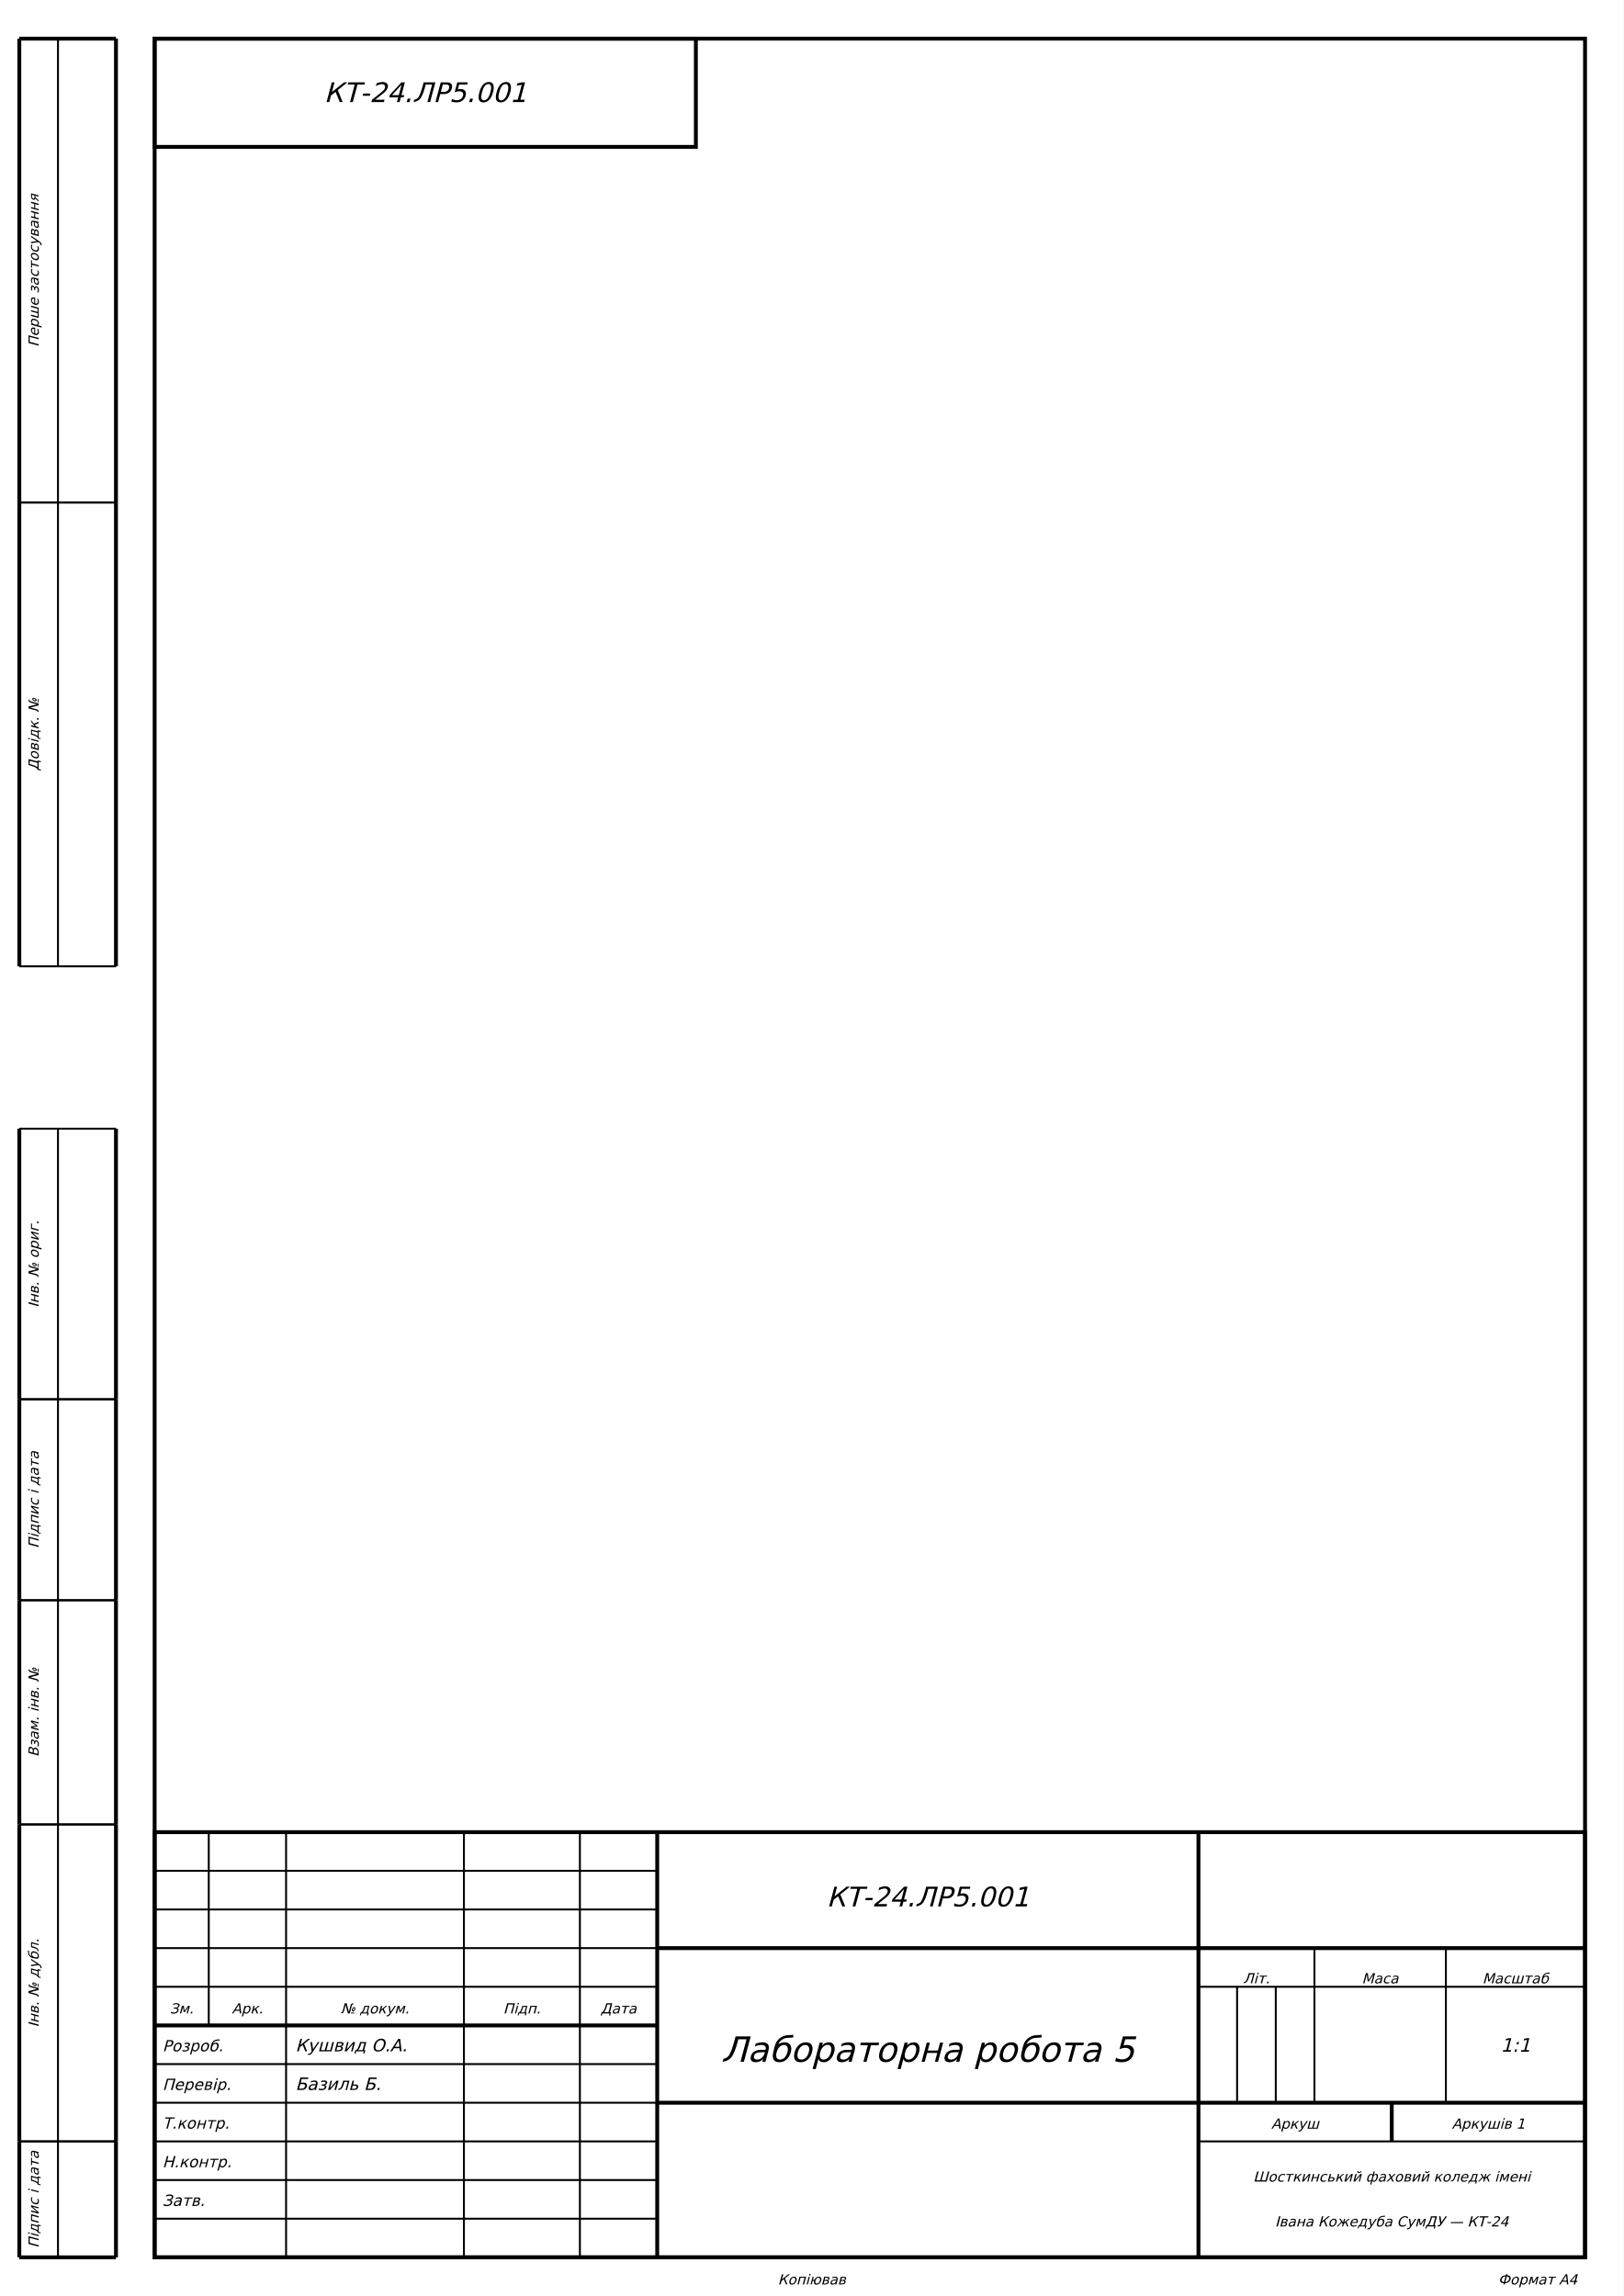
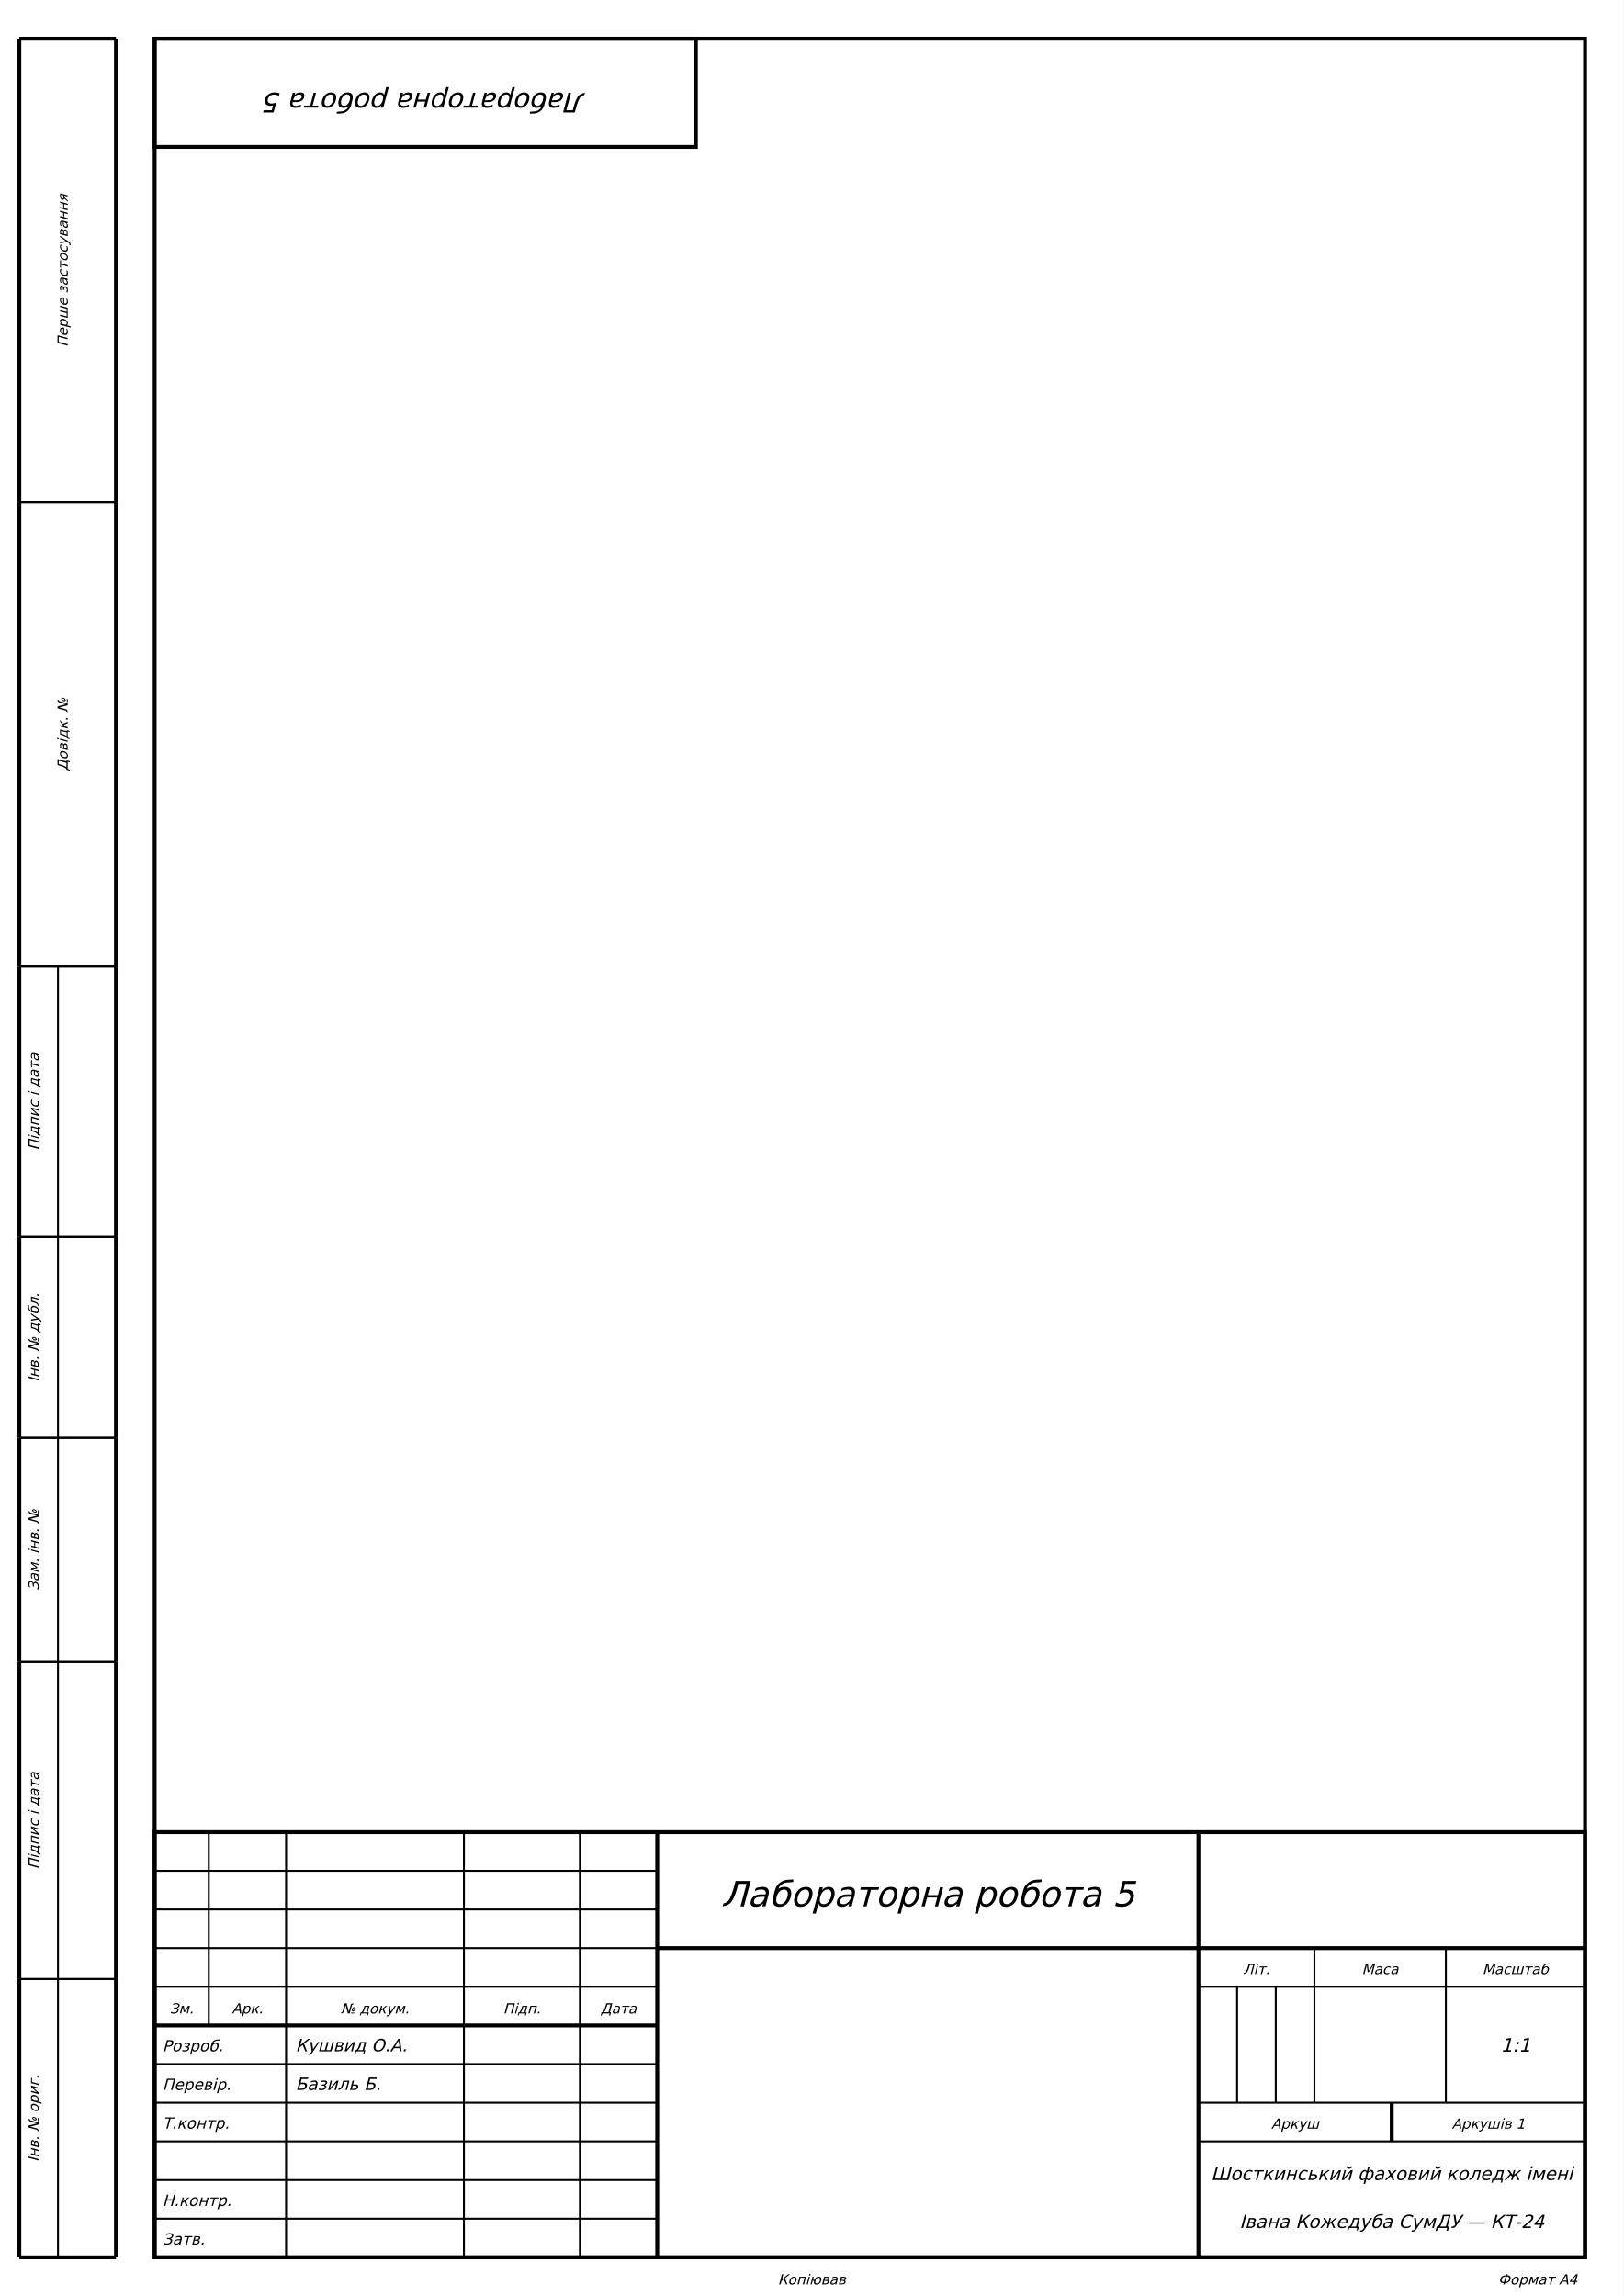
<svg xmlns="http://www.w3.org/2000/svg" width="210mm" height="297mm" viewBox="0 0 210 297">
  <rect width="210" height="297" fill="white" />
  <g transform="translate(0 0) scale(1)">
    <rect x="20" y="5" width="185" height="287" fill="none" stroke="#000000" stroke-width="0.5" />
    <line x1="2.5" y1="5" x2="15" y2="5" stroke="#000000" stroke-width="0.5" fill="none" />
    <line x1="2.5" y1="65" x2="15" y2="65" stroke="#000000" stroke-width="0.25" fill="none" />
    <line x1="2.5" y1="5" x2="2.5" y2="65" stroke="#000000" stroke-width="0.5" fill="none" />
-     <line x1="7.5" y1="5" x2="7.5" y2="65" stroke="#000000" stroke-width="0.25" fill="none" />
    <line x1="15" y1="5" x2="15" y2="65" stroke="#000000" stroke-width="0.5" fill="none" />
-     <text x="5" y="35" font-family="'GOST type B','ISO 3098','DejaVu Sans',Arial,sans-serif" font-size="1.8" fill="#000000" text-anchor="middle" transform="translate(5 35) rotate(-90) skewX(-15) translate(-5 -35)">Перше застосування</text>
+     <text x="8.75" y="35" font-family="'GOST type B','ISO 3098','DejaVu Sans',Arial,sans-serif" font-size="1.8" fill="#000000" text-anchor="middle" transform="translate(8.75 35) rotate(-90) skewX(-15) translate(-8.75 -35)">Перше застосування</text>
    <line x1="2.5" y1="65" x2="15" y2="65" stroke="#000000" stroke-width="0.25" fill="none" />
    <line x1="2.5" y1="125" x2="15" y2="125" stroke="#000000" stroke-width="0.25" fill="none" />
    <line x1="2.5" y1="65" x2="2.5" y2="125" stroke="#000000" stroke-width="0.5" fill="none" />
-     <line x1="7.5" y1="65" x2="7.5" y2="125" stroke="#000000" stroke-width="0.25" fill="none" />
    <line x1="15" y1="65" x2="15" y2="125" stroke="#000000" stroke-width="0.5" fill="none" />
-     <text x="5" y="95" font-family="'GOST type B','ISO 3098','DejaVu Sans',Arial,sans-serif" font-size="1.8" fill="#000000" text-anchor="middle" transform="translate(5 95) rotate(-90) skewX(-15) translate(-5 -95)">Довідк. №</text>
-     <line x1="2.5" y1="146" x2="15" y2="146" stroke="#000000" stroke-width="0.25" fill="none" />
-     <line x1="2.5" y1="181" x2="15" y2="181" stroke="#000000" stroke-width="0.25" fill="none" />
-     <line x1="2.5" y1="146" x2="2.5" y2="181" stroke="#000000" stroke-width="0.5" fill="none" />
-     <line x1="7.5" y1="146" x2="7.5" y2="181" stroke="#000000" stroke-width="0.25" fill="none" />
-     <line x1="15" y1="146" x2="15" y2="181" stroke="#000000" stroke-width="0.5" fill="none" />
-     <text x="5" y="163.5" font-family="'GOST type B','ISO 3098','DejaVu Sans',Arial,sans-serif" font-size="1.8" fill="#000000" text-anchor="middle" transform="translate(5 163.5) rotate(-90) skewX(-15) translate(-5 -163.5)">Інв. № ориг.</text>
-     <line x1="2.5" y1="181" x2="15" y2="181" stroke="#000000" stroke-width="0.25" fill="none" />
-     <line x1="2.5" y1="207" x2="15" y2="207" stroke="#000000" stroke-width="0.25" fill="none" />
-     <line x1="2.5" y1="181" x2="2.5" y2="207" stroke="#000000" stroke-width="0.5" fill="none" />
-     <line x1="7.5" y1="181" x2="7.5" y2="207" stroke="#000000" stroke-width="0.25" fill="none" />
-     <line x1="15" y1="181" x2="15" y2="207" stroke="#000000" stroke-width="0.5" fill="none" />
-     <text x="5" y="194" font-family="'GOST type B','ISO 3098','DejaVu Sans',Arial,sans-serif" font-size="1.8" fill="#000000" text-anchor="middle" transform="translate(5 194) rotate(-90) skewX(-15) translate(-5 -194)">Підпис і дата</text>
-     <line x1="2.5" y1="207" x2="15" y2="207" stroke="#000000" stroke-width="0.25" fill="none" />
-     <line x1="2.5" y1="236" x2="15" y2="236" stroke="#000000" stroke-width="0.25" fill="none" />
-     <line x1="2.5" y1="207" x2="2.5" y2="236" stroke="#000000" stroke-width="0.5" fill="none" />
-     <line x1="7.5" y1="207" x2="7.5" y2="236" stroke="#000000" stroke-width="0.25" fill="none" />
-     <line x1="15" y1="207" x2="15" y2="236" stroke="#000000" stroke-width="0.5" fill="none" />
-     <text x="5" y="221.5" font-family="'GOST type B','ISO 3098','DejaVu Sans',Arial,sans-serif" font-size="1.8" fill="#000000" text-anchor="middle" transform="translate(5 221.5) rotate(-90) skewX(-15) translate(-5 -221.5)">Взам. інв. №</text>
-     <line x1="2.5" y1="236" x2="15" y2="236" stroke="#000000" stroke-width="0.25" fill="none" />
-     <line x1="2.5" y1="277" x2="15" y2="277" stroke="#000000" stroke-width="0.25" fill="none" />
-     <line x1="2.5" y1="236" x2="2.5" y2="277" stroke="#000000" stroke-width="0.5" fill="none" />
-     <line x1="7.5" y1="236" x2="7.5" y2="277" stroke="#000000" stroke-width="0.25" fill="none" />
-     <line x1="15" y1="236" x2="15" y2="277" stroke="#000000" stroke-width="0.5" fill="none" />
-     <text x="5" y="256.5" font-family="'GOST type B','ISO 3098','DejaVu Sans',Arial,sans-serif" font-size="1.8" fill="#000000" text-anchor="middle" transform="translate(5 256.5) rotate(-90) skewX(-15) translate(-5 -256.5)">Інв. № дубл.</text>
-     <line x1="2.5" y1="277" x2="15" y2="277" stroke="#000000" stroke-width="0.25" fill="none" />
+     <text x="8.75" y="95" font-family="'GOST type B','ISO 3098','DejaVu Sans',Arial,sans-serif" font-size="1.8" fill="#000000" text-anchor="middle" transform="translate(8.75 95) rotate(-90) skewX(-15) translate(-8.75 -95)">Довідк. №</text>
+     <line x1="2.5" y1="125" x2="15" y2="125" stroke="#000000" stroke-width="0.25" fill="none" />
+     <line x1="2.5" y1="160" x2="15" y2="160" stroke="#000000" stroke-width="0.25" fill="none" />
+     <line x1="2.5" y1="125" x2="2.5" y2="160" stroke="#000000" stroke-width="0.5" fill="none" />
+     <line x1="7.5" y1="125" x2="7.5" y2="160" stroke="#000000" stroke-width="0.25" fill="none" />
+     <line x1="15" y1="125" x2="15" y2="160" stroke="#000000" stroke-width="0.5" fill="none" />
+     <text x="5" y="142.5" font-family="'GOST type B','ISO 3098','DejaVu Sans',Arial,sans-serif" font-size="1.8" fill="#000000" text-anchor="middle" transform="translate(5 142.5) rotate(-90) skewX(-15) translate(-5 -142.5)">Підпис і дата</text>
+     <line x1="2.5" y1="160" x2="15" y2="160" stroke="#000000" stroke-width="0.25" fill="none" />
+     <line x1="2.5" y1="186" x2="15" y2="186" stroke="#000000" stroke-width="0.25" fill="none" />
+     <line x1="2.5" y1="160" x2="2.5" y2="186" stroke="#000000" stroke-width="0.5" fill="none" />
+     <line x1="7.5" y1="160" x2="7.5" y2="186" stroke="#000000" stroke-width="0.25" fill="none" />
+     <line x1="15" y1="160" x2="15" y2="186" stroke="#000000" stroke-width="0.5" fill="none" />
+     <text x="5" y="173" font-family="'GOST type B','ISO 3098','DejaVu Sans',Arial,sans-serif" font-size="1.8" fill="#000000" text-anchor="middle" transform="translate(5 173) rotate(-90) skewX(-15) translate(-5 -173)">Інв. № дубл.</text>
+     <line x1="2.5" y1="186" x2="15" y2="186" stroke="#000000" stroke-width="0.25" fill="none" />
+     <line x1="2.5" y1="215" x2="15" y2="215" stroke="#000000" stroke-width="0.25" fill="none" />
+     <line x1="2.5" y1="186" x2="2.5" y2="215" stroke="#000000" stroke-width="0.5" fill="none" />
+     <line x1="7.5" y1="186" x2="7.5" y2="215" stroke="#000000" stroke-width="0.25" fill="none" />
+     <line x1="15" y1="186" x2="15" y2="215" stroke="#000000" stroke-width="0.5" fill="none" />
+     <text x="5" y="200.5" font-family="'GOST type B','ISO 3098','DejaVu Sans',Arial,sans-serif" font-size="1.8" fill="#000000" text-anchor="middle" transform="translate(5 200.5) rotate(-90) skewX(-15) translate(-5 -200.5)">Зам. інв. №</text>
+     <line x1="2.5" y1="215" x2="15" y2="215" stroke="#000000" stroke-width="0.25" fill="none" />
+     <line x1="2.5" y1="256" x2="15" y2="256" stroke="#000000" stroke-width="0.25" fill="none" />
+     <line x1="2.5" y1="215" x2="2.5" y2="256" stroke="#000000" stroke-width="0.5" fill="none" />
+     <line x1="7.5" y1="215" x2="7.5" y2="256" stroke="#000000" stroke-width="0.25" fill="none" />
+     <line x1="15" y1="215" x2="15" y2="256" stroke="#000000" stroke-width="0.5" fill="none" />
+     <text x="5" y="235.5" font-family="'GOST type B','ISO 3098','DejaVu Sans',Arial,sans-serif" font-size="1.8" fill="#000000" text-anchor="middle" transform="translate(5 235.5) rotate(-90) skewX(-15) translate(-5 -235.5)">Підпис і дата</text>
+     <line x1="2.5" y1="256" x2="15" y2="256" stroke="#000000" stroke-width="0.25" fill="none" />
    <line x1="2.5" y1="292" x2="15" y2="292" stroke="#000000" stroke-width="0.5" fill="none" />
-     <line x1="2.5" y1="277" x2="2.5" y2="292" stroke="#000000" stroke-width="0.5" fill="none" />
-     <line x1="7.5" y1="277" x2="7.5" y2="292" stroke="#000000" stroke-width="0.25" fill="none" />
-     <line x1="15" y1="277" x2="15" y2="292" stroke="#000000" stroke-width="0.5" fill="none" />
-     <text x="5" y="284.5" font-family="'GOST type B','ISO 3098','DejaVu Sans',Arial,sans-serif" font-size="1.8" fill="#000000" text-anchor="middle" transform="translate(5 284.5) rotate(-90) skewX(-15) translate(-5 -284.5)">Підпис і дата</text>
+     <line x1="2.5" y1="256" x2="2.5" y2="292" stroke="#000000" stroke-width="0.5" fill="none" />
+     <line x1="7.5" y1="256" x2="7.5" y2="292" stroke="#000000" stroke-width="0.25" fill="none" />
+     <line x1="15" y1="256" x2="15" y2="292" stroke="#000000" stroke-width="0.5" fill="none" />
+     <text x="5" y="274" font-family="'GOST type B','ISO 3098','DejaVu Sans',Arial,sans-serif" font-size="1.8" fill="#000000" text-anchor="middle" transform="translate(5 274) rotate(-90) skewX(-15) translate(-5 -274)">Інв. № ориг.</text>
    <rect x="20" y="5" width="70" height="14" fill="none" stroke="#000000" stroke-width="0.5" />
-     <text x="55" y="13.2" font-family="'GOST type B','ISO 3098','DejaVu Sans',Arial,sans-serif" font-size="3.5" fill="#000000" text-anchor="middle" transform="translate(55 13.2) skewX(-15) translate(-55 -13.2)">КТ-24.ЛР5.001</text>
+     <text x="55" y="12" font-family="'GOST type B','ISO 3098','DejaVu Sans',Arial,sans-serif" font-size="3.5" fill="#000000" text-anchor="middle" transform="translate(55 12) rotate(180) skewX(-15) translate(-55 -12)">Лабораторна робота 5</text>
    <rect x="20" y="237" width="185" height="55" fill="none" stroke="#000000" stroke-width="0.5" />
    <line x1="27" y1="237" x2="27" y2="262" stroke="#000000" stroke-width="0.25" fill="none" />
    <line x1="37" y1="237" x2="37" y2="262" stroke="#000000" stroke-width="0.25" fill="none" />
    <line x1="60" y1="237" x2="60" y2="262" stroke="#000000" stroke-width="0.25" fill="none" />
    <line x1="75" y1="237" x2="75" y2="262" stroke="#000000" stroke-width="0.25" fill="none" />
    <line x1="85" y1="237" x2="85" y2="292" stroke="#000000" stroke-width="0.5" fill="none" />
    <line x1="20" y1="242" x2="85" y2="242" stroke="#000000" stroke-width="0.25" fill="none" />
    <line x1="20" y1="247" x2="85" y2="247" stroke="#000000" stroke-width="0.25" fill="none" />
    <line x1="20" y1="252" x2="85" y2="252" stroke="#000000" stroke-width="0.25" fill="none" />
    <line x1="20" y1="257" x2="85" y2="257" stroke="#000000" stroke-width="0.25" fill="none" />
    <line x1="20" y1="262" x2="85" y2="262" stroke="#000000" stroke-width="0.5" fill="none" />
    <text x="23.5" y="260.45" font-family="'GOST type B','ISO 3098','DejaVu Sans',Arial,sans-serif" font-size="1.8" fill="#000000" text-anchor="middle" transform="translate(23.5 260.45) skewX(-15) translate(-23.5 -260.45)">Зм.</text>
    <text x="32" y="260.45" font-family="'GOST type B','ISO 3098','DejaVu Sans',Arial,sans-serif" font-size="1.8" fill="#000000" text-anchor="middle" transform="translate(32 260.45) skewX(-15) translate(-32 -260.45)">Арк.</text>
    <text x="48.5" y="260.45" font-family="'GOST type B','ISO 3098','DejaVu Sans',Arial,sans-serif" font-size="1.8" fill="#000000" text-anchor="middle" transform="translate(48.5 260.45) skewX(-15) translate(-48.5 -260.45)">№ докум.</text>
    <text x="67.5" y="260.45" font-family="'GOST type B','ISO 3098','DejaVu Sans',Arial,sans-serif" font-size="1.8" fill="#000000" text-anchor="middle" transform="translate(67.5 260.45) skewX(-15) translate(-67.5 -260.45)">Підп.</text>
    <text x="80" y="260.45" font-family="'GOST type B','ISO 3098','DejaVu Sans',Arial,sans-serif" font-size="1.8" fill="#000000" text-anchor="middle" transform="translate(80 260.45) skewX(-15) translate(-80 -260.45)">Дата</text>
    <line x1="37" y1="262" x2="37" y2="292" stroke="#000000" stroke-width="0.25" fill="none" />
    <line x1="60" y1="262" x2="60" y2="292" stroke="#000000" stroke-width="0.25" fill="none" />
    <line x1="75" y1="262" x2="75" y2="292" stroke="#000000" stroke-width="0.25" fill="none" />
    <line x1="20" y1="267" x2="85" y2="267" stroke="#000000" stroke-width="0.25" fill="none" />
    <line x1="20" y1="272" x2="85" y2="272" stroke="#000000" stroke-width="0.25" fill="none" />
    <line x1="20" y1="277" x2="85" y2="277" stroke="#000000" stroke-width="0.25" fill="none" />
    <line x1="20" y1="282" x2="85" y2="282" stroke="#000000" stroke-width="0.25" fill="none" />
    <line x1="20" y1="287" x2="85" y2="287" stroke="#000000" stroke-width="0.25" fill="none" />
    <line x1="20" y1="292" x2="85" y2="292" stroke="#000000" stroke-width="0.25" fill="none" />
    <text x="21" y="265.35" font-family="'GOST type B','ISO 3098','DejaVu Sans',Arial,sans-serif" font-size="2" fill="#000000" text-anchor="start" transform="translate(21 265.35) skewX(-15) translate(-21 -265.35)">Розроб.</text>
    <text x="38.2" y="265.35" font-family="'GOST type B','ISO 3098','DejaVu Sans',Arial,sans-serif" font-size="2.2" fill="#000000" text-anchor="start" transform="translate(38.2 265.35) skewX(-15) translate(-38.2 -265.35)">Кушвид О.А.</text>
    <text x="21" y="270.35" font-family="'GOST type B','ISO 3098','DejaVu Sans',Arial,sans-serif" font-size="2" fill="#000000" text-anchor="start" transform="translate(21 270.35) skewX(-15) translate(-21 -270.35)">Перевір.</text>
    <text x="38.2" y="270.35" font-family="'GOST type B','ISO 3098','DejaVu Sans',Arial,sans-serif" font-size="2.2" fill="#000000" text-anchor="start" transform="translate(38.2 270.35) skewX(-15) translate(-38.2 -270.35)">Базиль Б.</text>
    <text x="21" y="275.35" font-family="'GOST type B','ISO 3098','DejaVu Sans',Arial,sans-serif" font-size="2" fill="#000000" text-anchor="start" transform="translate(21 275.35) skewX(-15) translate(-21 -275.35)">Т.контр.</text>
-     <text x="21" y="280.35" font-family="'GOST type B','ISO 3098','DejaVu Sans',Arial,sans-serif" font-size="2" fill="#000000" text-anchor="start" transform="translate(21 280.35) skewX(-15) translate(-21 -280.35)">Н.контр.</text>
-     <text x="21" y="285.35" font-family="'GOST type B','ISO 3098','DejaVu Sans',Arial,sans-serif" font-size="2" fill="#000000" text-anchor="start" transform="translate(21 285.35) skewX(-15) translate(-21 -285.35)">Затв.</text>
+     <text x="21" y="285.35" font-family="'GOST type B','ISO 3098','DejaVu Sans',Arial,sans-serif" font-size="2" fill="#000000" text-anchor="start" transform="translate(21 285.35) skewX(-15) translate(-21 -285.35)">Н.контр.</text>
+     <text x="21" y="290.35" font-family="'GOST type B','ISO 3098','DejaVu Sans',Arial,sans-serif" font-size="2" fill="#000000" text-anchor="start" transform="translate(21 290.35) skewX(-15) translate(-21 -290.35)">Затв.</text>
    <line x1="155" y1="237" x2="155" y2="292" stroke="#000000" stroke-width="0.5" fill="none" />
    <line x1="85" y1="252" x2="205" y2="252" stroke="#000000" stroke-width="0.5" fill="none" />
-     <line x1="85" y1="272" x2="205" y2="272" stroke="#000000" stroke-width="0.5" fill="none" />
-     <text x="120" y="246.6" font-family="'GOST type B','ISO 3098','DejaVu Sans',Arial,sans-serif" font-size="3.5" fill="#000000" text-anchor="middle" transform="translate(120 246.6) skewX(-15) translate(-120 -246.6)">КТ-24.ЛР5.001</text>
-     <text x="120" y="266.7" font-family="'GOST type B','ISO 3098','DejaVu Sans',Arial,sans-serif" font-size="4.5" fill="#000000" text-anchor="middle" transform="translate(120 266.7) skewX(-15) translate(-120 -266.7)">Лабораторна робота 5</text>
+     <text x="120" y="246.6" font-family="'GOST type B','ISO 3098','DejaVu Sans',Arial,sans-serif" font-size="4.5" fill="#000000" text-anchor="middle" transform="translate(120 246.6) skewX(-15) translate(-120 -246.6)">Лабораторна робота 5</text>
    <line x1="155" y1="252" x2="205" y2="252" stroke="#000000" stroke-width="0.25" fill="none" />
    <line x1="155" y1="257" x2="205" y2="257" stroke="#000000" stroke-width="0.25" fill="none" />
    <line x1="170" y1="252" x2="170" y2="272" stroke="#000000" stroke-width="0.25" fill="none" />
    <line x1="187" y1="252" x2="187" y2="272" stroke="#000000" stroke-width="0.25" fill="none" />
    <line x1="160" y1="257" x2="160" y2="272" stroke="#000000" stroke-width="0.25" fill="none" />
    <line x1="165" y1="257" x2="165" y2="272" stroke="#000000" stroke-width="0.25" fill="none" />
-     <text x="162.5" y="256.55" font-family="'GOST type B','ISO 3098','DejaVu Sans',Arial,sans-serif" font-size="1.8" fill="#000000" text-anchor="middle" transform="translate(162.5 256.55) skewX(-15) translate(-162.5 -256.55)">Літ.</text>
-     <text x="178.5" y="256.55" font-family="'GOST type B','ISO 3098','DejaVu Sans',Arial,sans-serif" font-size="1.8" fill="#000000" text-anchor="middle" transform="translate(178.5 256.55) skewX(-15) translate(-178.5 -256.55)">Маса</text>
-     <text x="196" y="256.55" font-family="'GOST type B','ISO 3098','DejaVu Sans',Arial,sans-serif" font-size="1.8" fill="#000000" text-anchor="middle" transform="translate(196 256.55) skewX(-15) translate(-196 -256.55)">Масштаб</text>
+     <text x="162.5" y="255.35" font-family="'GOST type B','ISO 3098','DejaVu Sans',Arial,sans-serif" font-size="1.8" fill="#000000" text-anchor="middle" transform="translate(162.5 255.35) skewX(-15) translate(-162.5 -255.35)">Літ.</text>
+     <text x="178.5" y="255.35" font-family="'GOST type B','ISO 3098','DejaVu Sans',Arial,sans-serif" font-size="1.8" fill="#000000" text-anchor="middle" transform="translate(178.5 255.35) skewX(-15) translate(-178.5 -255.35)">Маса</text>
+     <text x="196" y="255.35" font-family="'GOST type B','ISO 3098','DejaVu Sans',Arial,sans-serif" font-size="1.8" fill="#000000" text-anchor="middle" transform="translate(196 255.35) skewX(-15) translate(-196 -255.35)">Масштаб</text>
    <text x="157.5" y="265.4" font-family="'GOST type B','ISO 3098','DejaVu Sans',Arial,sans-serif" font-size="2.4" fill="#000000" text-anchor="middle" transform="translate(157.5 265.4) skewX(-15) translate(-157.5 -265.4)" />
    <text x="196" y="265.4" font-family="'GOST type B','ISO 3098','DejaVu Sans',Arial,sans-serif" font-size="2.4" fill="#000000" text-anchor="middle" transform="translate(196 265.4) skewX(-15) translate(-196 -265.4)">1:1</text>
    <line x1="155" y1="272" x2="205" y2="272" stroke="#000000" stroke-width="0.25" fill="none" />
    <line x1="155" y1="277" x2="205" y2="277" stroke="#000000" stroke-width="0.25" fill="none" />
    <line x1="180" y1="272" x2="180" y2="277" stroke="#000000" stroke-width="0.5" fill="none" />
    <text x="167.5" y="275.35" font-family="'GOST type B','ISO 3098','DejaVu Sans',Arial,sans-serif" font-size="1.8" fill="#000000" text-anchor="middle" transform="translate(167.5 275.35) skewX(-15) translate(-167.5 -275.35)">Аркуш</text>
    <text x="192.5" y="275.35" font-family="'GOST type B','ISO 3098','DejaVu Sans',Arial,sans-serif" font-size="1.8" fill="#000000" text-anchor="middle" transform="translate(192.5 275.35) skewX(-15) translate(-192.5 -275.35)">Аркушів 1</text>
-     <text x="180" y="282.2" font-family="'GOST type B','ISO 3098','DejaVu Sans',Arial,sans-serif" font-size="1.8" fill="#000000" text-anchor="middle" transform="translate(180 282.2) skewX(-15) translate(-180 -282.2)">Шосткинський фаховий коледж імені</text>
-     <text x="180" y="288" font-family="'GOST type B','ISO 3098','DejaVu Sans',Arial,sans-serif" font-size="1.8" fill="#000000" text-anchor="middle" transform="translate(180 288) skewX(-15) translate(-180 -288)">Івана Кожедуба СумДУ — КТ-24</text>
+     <text x="180" y="282" font-family="'GOST type B','ISO 3098','DejaVu Sans',Arial,sans-serif" font-size="2.35" fill="#000000" text-anchor="middle" transform="translate(180 282) skewX(-15) translate(-180 -282)">Шосткинський фаховий коледж імені</text>
+     <text x="180" y="288.2" font-family="'GOST type B','ISO 3098','DejaVu Sans',Arial,sans-serif" font-size="2.35" fill="#000000" text-anchor="middle" transform="translate(180 288.2) skewX(-15) translate(-180 -288.2)">Івана Кожедуба СумДУ — КТ-24</text>
    <text x="105" y="295.5" font-family="'GOST type B','ISO 3098','DejaVu Sans',Arial,sans-serif" font-size="1.8" fill="#000000" text-anchor="middle" transform="translate(105 295.5) skewX(-15) translate(-105 -295.5)">Копіював</text>
    <text x="204" y="295.5" font-family="'GOST type B','ISO 3098','DejaVu Sans',Arial,sans-serif" font-size="1.8" fill="#000000" text-anchor="end" transform="translate(204 295.5) skewX(-15) translate(-204 -295.5)">Формат А4</text>
  </g>
</svg>
